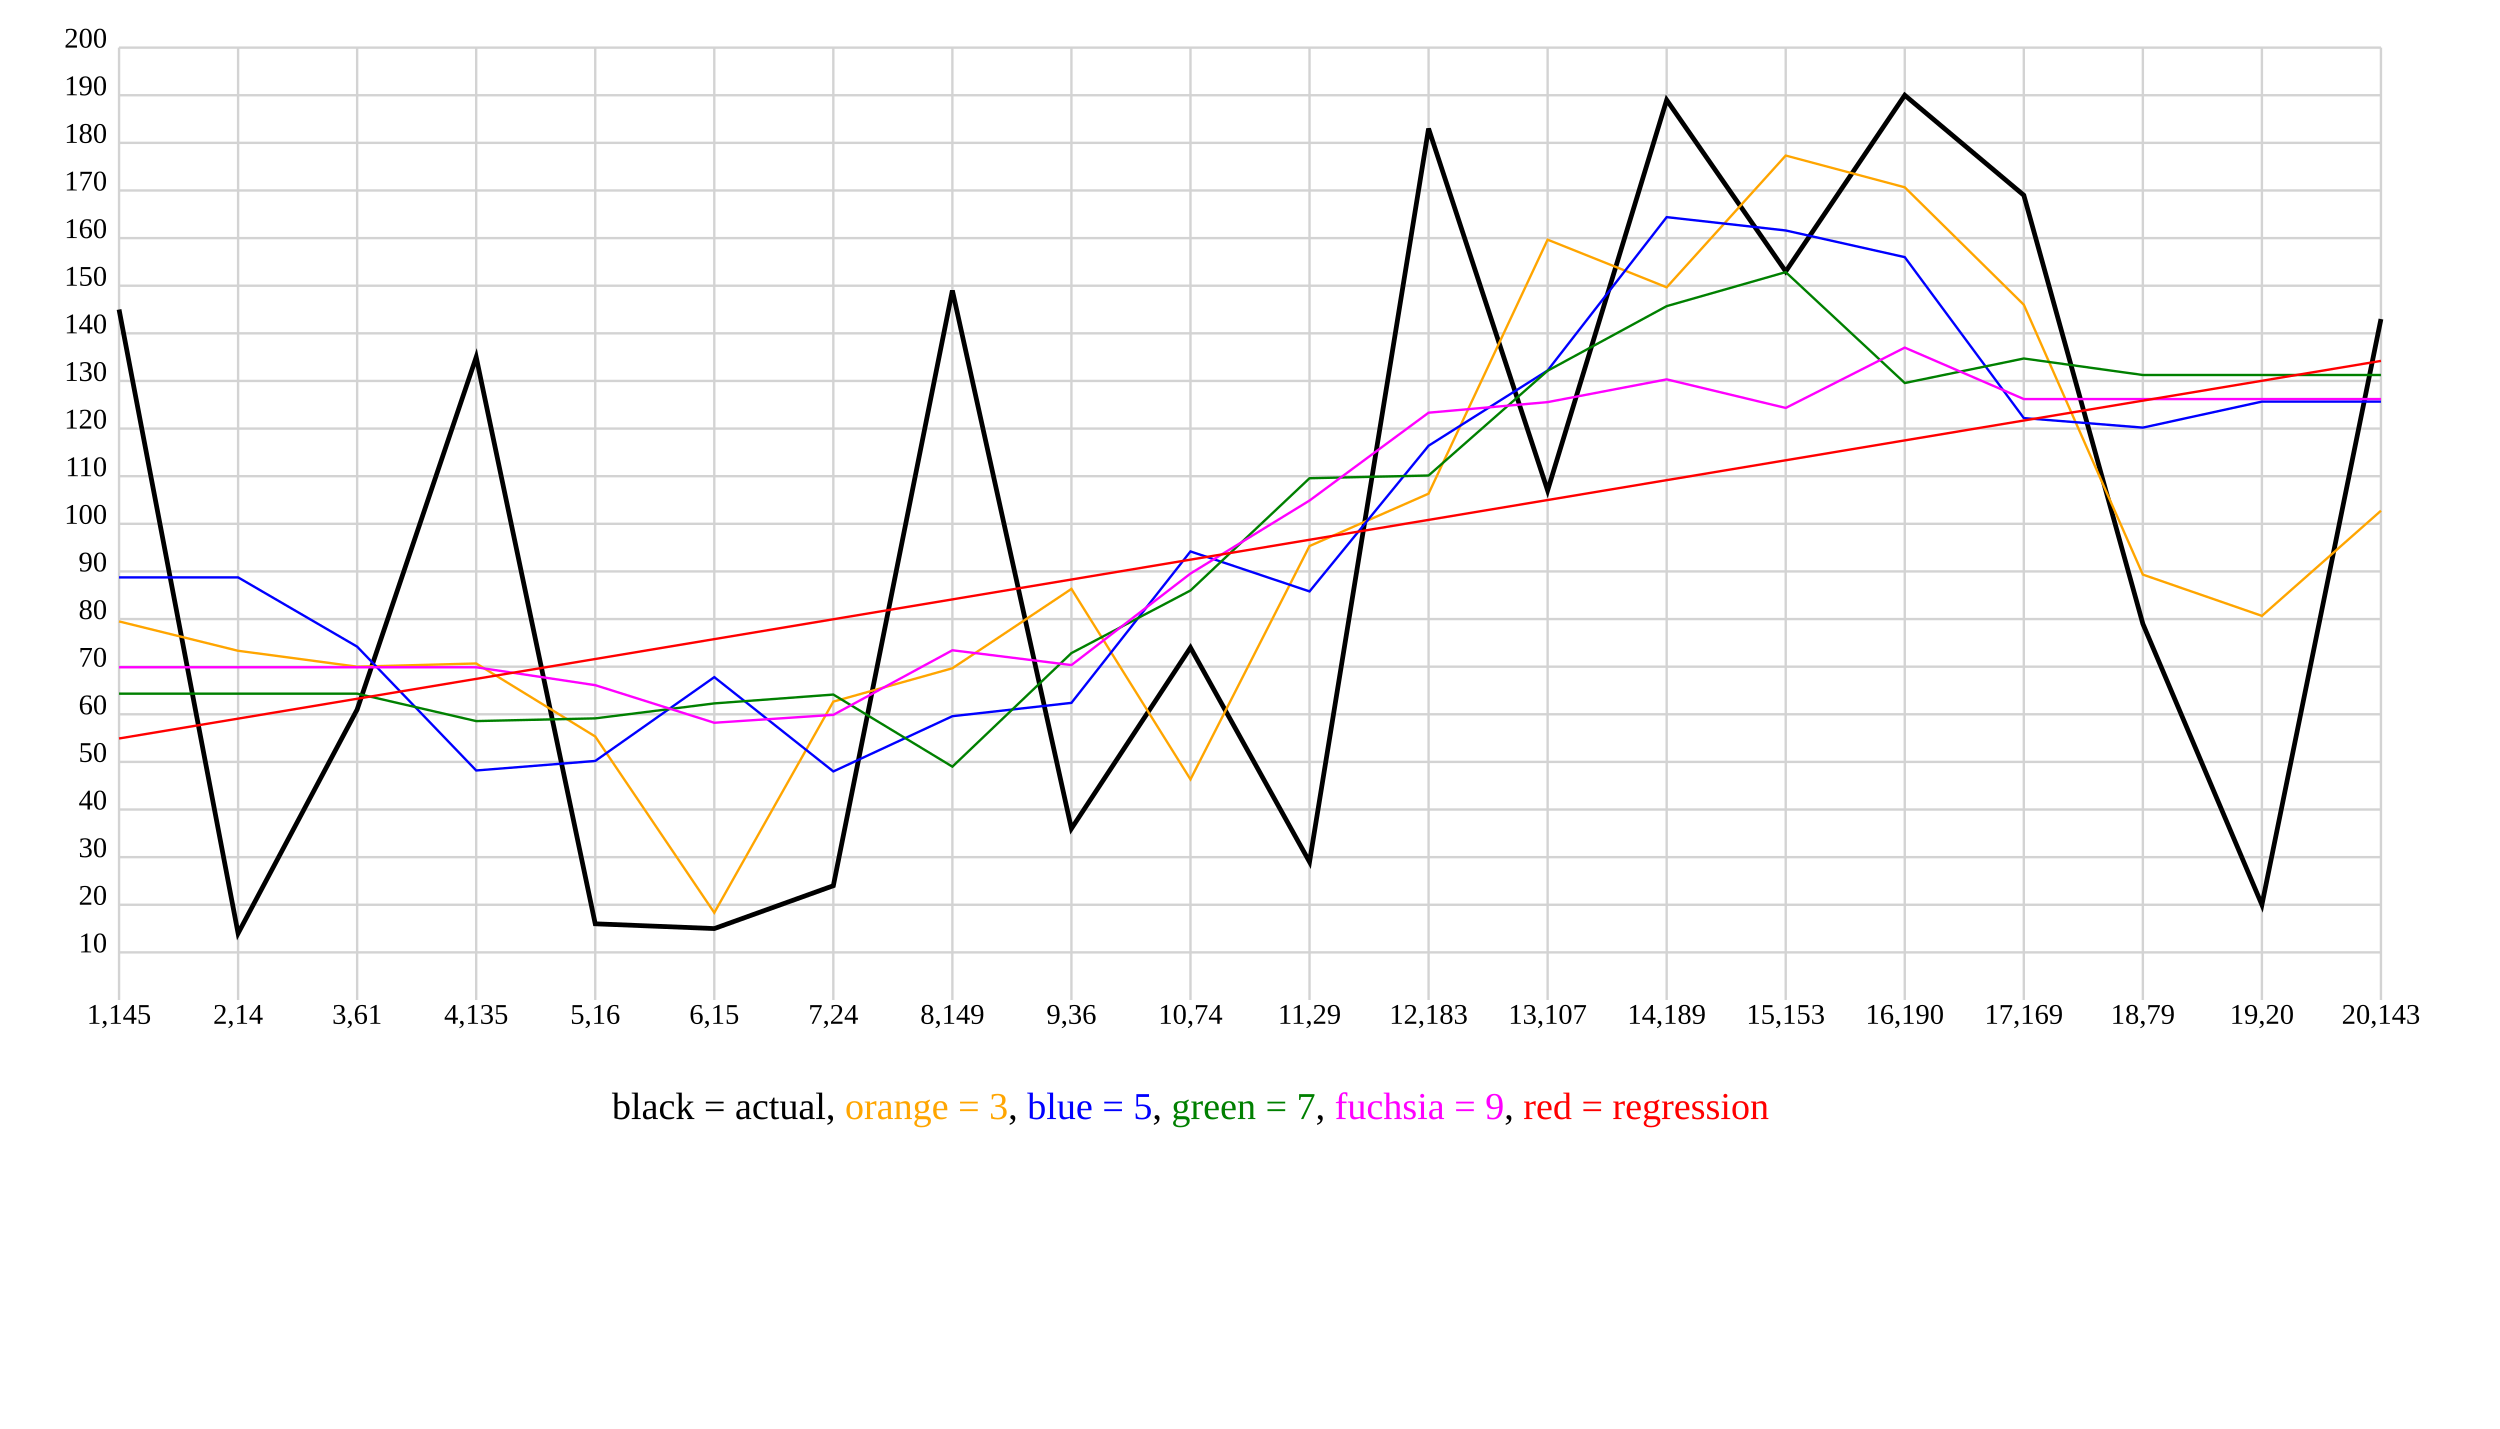
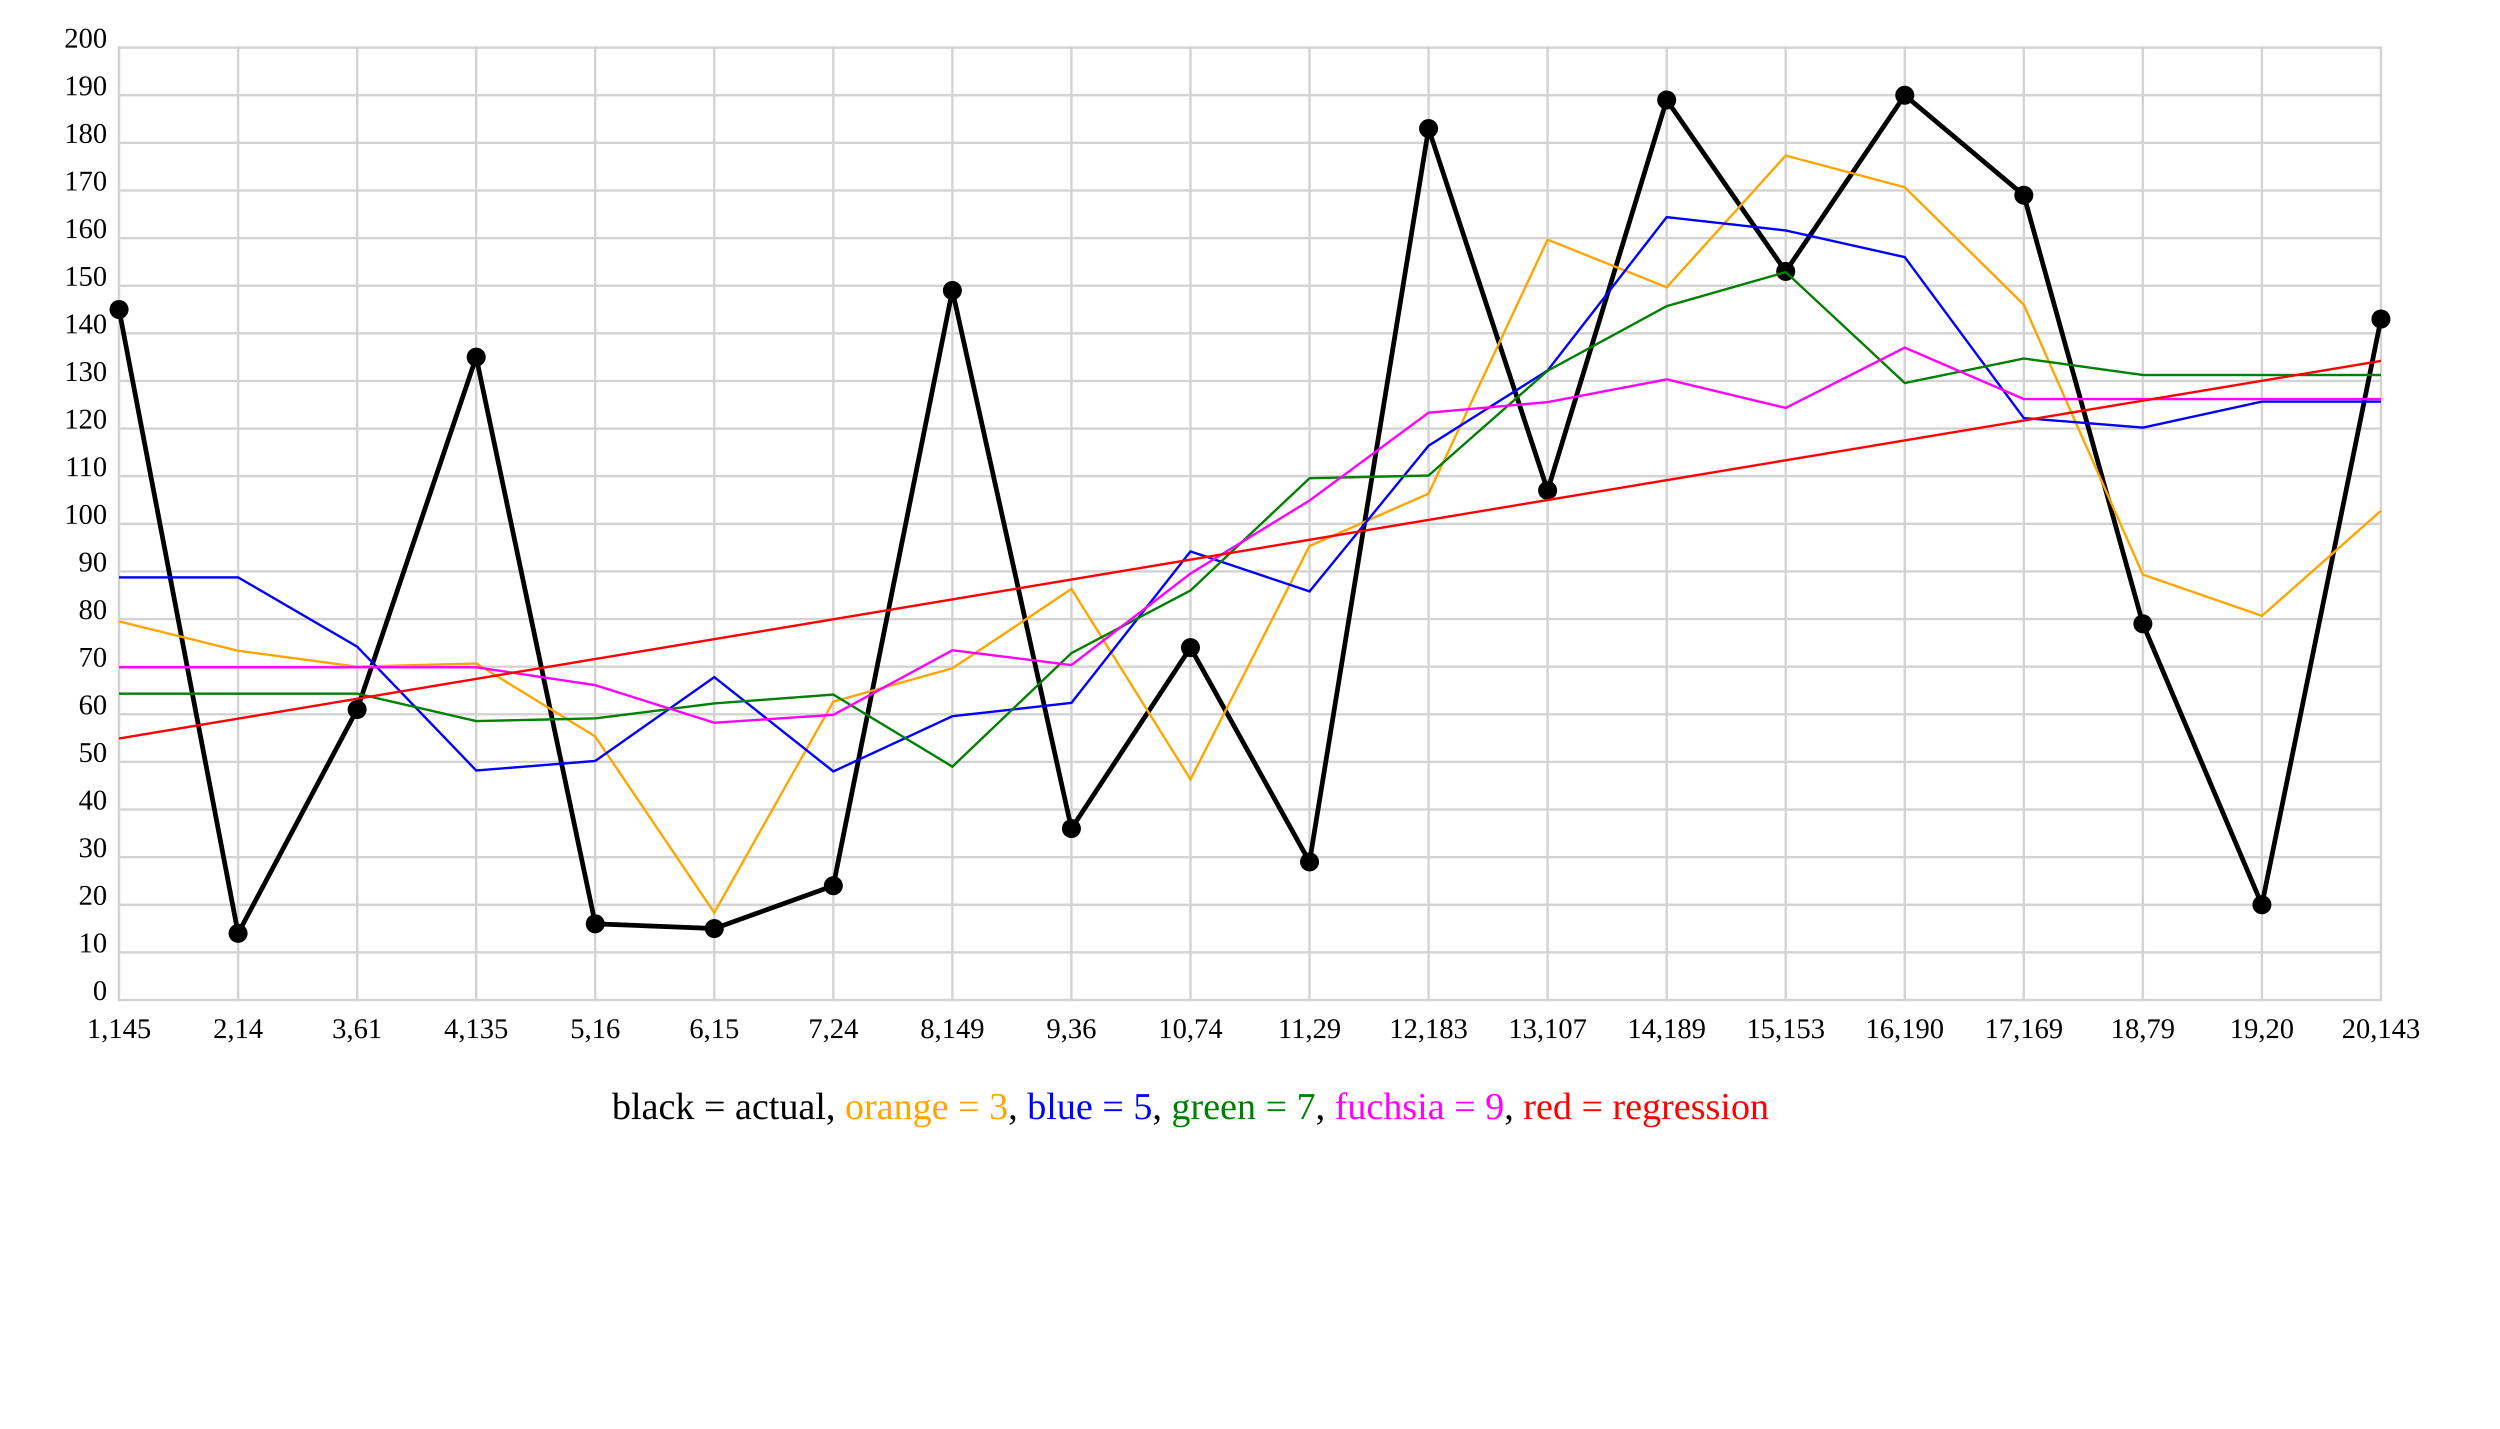
<svg xmlns="http://www.w3.org/2000/svg" viewBox="0 -210 525 300">
  <style type="text/css">
                
                .regression {
                    stroke: red;
                    stroke-width: 0.5;
                }</style>
  <g>
-     <line x1="25" y1="-10" x2="500" y2="-10" stroke="lightgray" stroke-width=".5" />
+     <line x1="25" y1="-0" x2="500" y2="-0" stroke="lightgray" stroke-width=".5" stroke-linecap="square" />
+     <text x="22.5" y="-0" text-anchor="end" font-size="6" alignment-baseline="central">0</text>
+     <line x1="25" y1="-10" x2="500" y2="-10" stroke="lightgray" stroke-width=".5" stroke-linecap="square" />
    <text x="22.5" y="-10" text-anchor="end" font-size="6" alignment-baseline="central">10</text>
-     <line x1="25" y1="-20" x2="500" y2="-20" stroke="lightgray" stroke-width=".5" />
+     <line x1="25" y1="-20" x2="500" y2="-20" stroke="lightgray" stroke-width=".5" stroke-linecap="square" />
    <text x="22.5" y="-20" text-anchor="end" font-size="6" alignment-baseline="central">20</text>
-     <line x1="25" y1="-30" x2="500" y2="-30" stroke="lightgray" stroke-width=".5" />
+     <line x1="25" y1="-30" x2="500" y2="-30" stroke="lightgray" stroke-width=".5" stroke-linecap="square" />
    <text x="22.5" y="-30" text-anchor="end" font-size="6" alignment-baseline="central">30</text>
-     <line x1="25" y1="-40" x2="500" y2="-40" stroke="lightgray" stroke-width=".5" />
+     <line x1="25" y1="-40" x2="500" y2="-40" stroke="lightgray" stroke-width=".5" stroke-linecap="square" />
    <text x="22.5" y="-40" text-anchor="end" font-size="6" alignment-baseline="central">40</text>
-     <line x1="25" y1="-50" x2="500" y2="-50" stroke="lightgray" stroke-width=".5" />
+     <line x1="25" y1="-50" x2="500" y2="-50" stroke="lightgray" stroke-width=".5" stroke-linecap="square" />
    <text x="22.5" y="-50" text-anchor="end" font-size="6" alignment-baseline="central">50</text>
-     <line x1="25" y1="-60" x2="500" y2="-60" stroke="lightgray" stroke-width=".5" />
+     <line x1="25" y1="-60" x2="500" y2="-60" stroke="lightgray" stroke-width=".5" stroke-linecap="square" />
    <text x="22.5" y="-60" text-anchor="end" font-size="6" alignment-baseline="central">60</text>
-     <line x1="25" y1="-70" x2="500" y2="-70" stroke="lightgray" stroke-width=".5" />
+     <line x1="25" y1="-70" x2="500" y2="-70" stroke="lightgray" stroke-width=".5" stroke-linecap="square" />
    <text x="22.5" y="-70" text-anchor="end" font-size="6" alignment-baseline="central">70</text>
-     <line x1="25" y1="-80" x2="500" y2="-80" stroke="lightgray" stroke-width=".5" />
+     <line x1="25" y1="-80" x2="500" y2="-80" stroke="lightgray" stroke-width=".5" stroke-linecap="square" />
    <text x="22.5" y="-80" text-anchor="end" font-size="6" alignment-baseline="central">80</text>
-     <line x1="25" y1="-90" x2="500" y2="-90" stroke="lightgray" stroke-width=".5" />
+     <line x1="25" y1="-90" x2="500" y2="-90" stroke="lightgray" stroke-width=".5" stroke-linecap="square" />
    <text x="22.5" y="-90" text-anchor="end" font-size="6" alignment-baseline="central">90</text>
-     <line x1="25" y1="-100" x2="500" y2="-100" stroke="lightgray" stroke-width=".5" />
+     <line x1="25" y1="-100" x2="500" y2="-100" stroke="lightgray" stroke-width=".5" stroke-linecap="square" />
    <text x="22.5" y="-100" text-anchor="end" font-size="6" alignment-baseline="central">100</text>
-     <line x1="25" y1="-110" x2="500" y2="-110" stroke="lightgray" stroke-width=".5" />
+     <line x1="25" y1="-110" x2="500" y2="-110" stroke="lightgray" stroke-width=".5" stroke-linecap="square" />
    <text x="22.5" y="-110" text-anchor="end" font-size="6" alignment-baseline="central">110</text>
-     <line x1="25" y1="-120" x2="500" y2="-120" stroke="lightgray" stroke-width=".5" />
+     <line x1="25" y1="-120" x2="500" y2="-120" stroke="lightgray" stroke-width=".5" stroke-linecap="square" />
    <text x="22.5" y="-120" text-anchor="end" font-size="6" alignment-baseline="central">120</text>
-     <line x1="25" y1="-130" x2="500" y2="-130" stroke="lightgray" stroke-width=".5" />
+     <line x1="25" y1="-130" x2="500" y2="-130" stroke="lightgray" stroke-width=".5" stroke-linecap="square" />
    <text x="22.5" y="-130" text-anchor="end" font-size="6" alignment-baseline="central">130</text>
-     <line x1="25" y1="-140" x2="500" y2="-140" stroke="lightgray" stroke-width=".5" />
+     <line x1="25" y1="-140" x2="500" y2="-140" stroke="lightgray" stroke-width=".5" stroke-linecap="square" />
    <text x="22.5" y="-140" text-anchor="end" font-size="6" alignment-baseline="central">140</text>
-     <line x1="25" y1="-150" x2="500" y2="-150" stroke="lightgray" stroke-width=".5" />
+     <line x1="25" y1="-150" x2="500" y2="-150" stroke="lightgray" stroke-width=".5" stroke-linecap="square" />
    <text x="22.5" y="-150" text-anchor="end" font-size="6" alignment-baseline="central">150</text>
-     <line x1="25" y1="-160" x2="500" y2="-160" stroke="lightgray" stroke-width=".5" />
+     <line x1="25" y1="-160" x2="500" y2="-160" stroke="lightgray" stroke-width=".5" stroke-linecap="square" />
    <text x="22.5" y="-160" text-anchor="end" font-size="6" alignment-baseline="central">160</text>
-     <line x1="25" y1="-170" x2="500" y2="-170" stroke="lightgray" stroke-width=".5" />
+     <line x1="25" y1="-170" x2="500" y2="-170" stroke="lightgray" stroke-width=".5" stroke-linecap="square" />
    <text x="22.5" y="-170" text-anchor="end" font-size="6" alignment-baseline="central">170</text>
-     <line x1="25" y1="-180" x2="500" y2="-180" stroke="lightgray" stroke-width=".5" />
+     <line x1="25" y1="-180" x2="500" y2="-180" stroke="lightgray" stroke-width=".5" stroke-linecap="square" />
    <text x="22.5" y="-180" text-anchor="end" font-size="6" alignment-baseline="central">180</text>
-     <line x1="25" y1="-190" x2="500" y2="-190" stroke="lightgray" stroke-width=".5" />
+     <line x1="25" y1="-190" x2="500" y2="-190" stroke="lightgray" stroke-width=".5" stroke-linecap="square" />
    <text x="22.5" y="-190" text-anchor="end" font-size="6" alignment-baseline="central">190</text>
-     <line x1="25" y1="-200" x2="500" y2="-200" stroke="lightgray" stroke-width=".5" />
+     <line x1="25" y1="-200" x2="500" y2="-200" stroke="lightgray" stroke-width=".5" stroke-linecap="square" />
    <text x="22.5" y="-200" text-anchor="end" font-size="6" alignment-baseline="central">200</text>
-     <line x1="25" y1="0" x2="25" y2="-200" stroke="lightgray" stroke-width=".5" />
-     <text x="25" y="5" font-size="6" text-anchor="middle">1,145</text>
-     <line x1="50" y1="0" x2="50" y2="-200" stroke="lightgray" stroke-width=".5" />
-     <text x="50" y="5" font-size="6" text-anchor="middle">2,14</text>
-     <line x1="75" y1="0" x2="75" y2="-200" stroke="lightgray" stroke-width=".5" />
-     <text x="75" y="5" font-size="6" text-anchor="middle">3,61</text>
-     <line x1="100" y1="0" x2="100" y2="-200" stroke="lightgray" stroke-width=".5" />
-     <text x="100" y="5" font-size="6" text-anchor="middle">4,135</text>
-     <line x1="125" y1="0" x2="125" y2="-200" stroke="lightgray" stroke-width=".5" />
-     <text x="125" y="5" font-size="6" text-anchor="middle">5,16</text>
-     <line x1="150" y1="0" x2="150" y2="-200" stroke="lightgray" stroke-width=".5" />
-     <text x="150" y="5" font-size="6" text-anchor="middle">6,15</text>
-     <line x1="175" y1="0" x2="175" y2="-200" stroke="lightgray" stroke-width=".5" />
-     <text x="175" y="5" font-size="6" text-anchor="middle">7,24</text>
-     <line x1="200" y1="0" x2="200" y2="-200" stroke="lightgray" stroke-width=".5" />
-     <text x="200" y="5" font-size="6" text-anchor="middle">8,149</text>
-     <line x1="225" y1="0" x2="225" y2="-200" stroke="lightgray" stroke-width=".5" />
-     <text x="225" y="5" font-size="6" text-anchor="middle">9,36</text>
-     <line x1="250" y1="0" x2="250" y2="-200" stroke="lightgray" stroke-width=".5" />
-     <text x="250" y="5" font-size="6" text-anchor="middle">10,74</text>
-     <line x1="275" y1="0" x2="275" y2="-200" stroke="lightgray" stroke-width=".5" />
-     <text x="275" y="5" font-size="6" text-anchor="middle">11,29</text>
-     <line x1="300" y1="0" x2="300" y2="-200" stroke="lightgray" stroke-width=".5" />
-     <text x="300" y="5" font-size="6" text-anchor="middle">12,183</text>
-     <line x1="325" y1="0" x2="325" y2="-200" stroke="lightgray" stroke-width=".5" />
-     <text x="325" y="5" font-size="6" text-anchor="middle">13,107</text>
-     <line x1="350" y1="0" x2="350" y2="-200" stroke="lightgray" stroke-width=".5" />
-     <text x="350" y="5" font-size="6" text-anchor="middle">14,189</text>
-     <line x1="375" y1="0" x2="375" y2="-200" stroke="lightgray" stroke-width=".5" />
-     <text x="375" y="5" font-size="6" text-anchor="middle">15,153</text>
-     <line x1="400" y1="0" x2="400" y2="-200" stroke="lightgray" stroke-width=".5" />
-     <text x="400" y="5" font-size="6" text-anchor="middle">16,190</text>
-     <line x1="425" y1="0" x2="425" y2="-200" stroke="lightgray" stroke-width=".5" />
-     <text x="425" y="5" font-size="6" text-anchor="middle">17,169</text>
-     <line x1="450" y1="0" x2="450" y2="-200" stroke="lightgray" stroke-width=".5" />
-     <text x="450" y="5" font-size="6" text-anchor="middle">18,79</text>
-     <line x1="475" y1="0" x2="475" y2="-200" stroke="lightgray" stroke-width=".5" />
-     <text x="475" y="5" font-size="6" text-anchor="middle">19,20</text>
-     <line x1="500" y1="0" x2="500" y2="-200" stroke="lightgray" stroke-width=".5" />
-     <text x="500" y="5" font-size="6" text-anchor="middle">20,143</text>
+     <line x1="25" y1="0" x2="25" y2="-200" stroke="lightgray" stroke-width=".5" stroke-linecap="square" />
+     <text x="25" y="8" font-size="6" text-anchor="middle">1,145</text>
+     <line x1="50" y1="0" x2="50" y2="-200" stroke="lightgray" stroke-width=".5" stroke-linecap="square" />
+     <text x="50" y="8" font-size="6" text-anchor="middle">2,14</text>
+     <line x1="75" y1="0" x2="75" y2="-200" stroke="lightgray" stroke-width=".5" stroke-linecap="square" />
+     <text x="75" y="8" font-size="6" text-anchor="middle">3,61</text>
+     <line x1="100" y1="0" x2="100" y2="-200" stroke="lightgray" stroke-width=".5" stroke-linecap="square" />
+     <text x="100" y="8" font-size="6" text-anchor="middle">4,135</text>
+     <line x1="125" y1="0" x2="125" y2="-200" stroke="lightgray" stroke-width=".5" stroke-linecap="square" />
+     <text x="125" y="8" font-size="6" text-anchor="middle">5,16</text>
+     <line x1="150" y1="0" x2="150" y2="-200" stroke="lightgray" stroke-width=".5" stroke-linecap="square" />
+     <text x="150" y="8" font-size="6" text-anchor="middle">6,15</text>
+     <line x1="175" y1="0" x2="175" y2="-200" stroke="lightgray" stroke-width=".5" stroke-linecap="square" />
+     <text x="175" y="8" font-size="6" text-anchor="middle">7,24</text>
+     <line x1="200" y1="0" x2="200" y2="-200" stroke="lightgray" stroke-width=".5" stroke-linecap="square" />
+     <text x="200" y="8" font-size="6" text-anchor="middle">8,149</text>
+     <line x1="225" y1="0" x2="225" y2="-200" stroke="lightgray" stroke-width=".5" stroke-linecap="square" />
+     <text x="225" y="8" font-size="6" text-anchor="middle">9,36</text>
+     <line x1="250" y1="0" x2="250" y2="-200" stroke="lightgray" stroke-width=".5" stroke-linecap="square" />
+     <text x="250" y="8" font-size="6" text-anchor="middle">10,74</text>
+     <line x1="275" y1="0" x2="275" y2="-200" stroke="lightgray" stroke-width=".5" stroke-linecap="square" />
+     <text x="275" y="8" font-size="6" text-anchor="middle">11,29</text>
+     <line x1="300" y1="0" x2="300" y2="-200" stroke="lightgray" stroke-width=".5" stroke-linecap="square" />
+     <text x="300" y="8" font-size="6" text-anchor="middle">12,183</text>
+     <line x1="325" y1="0" x2="325" y2="-200" stroke="lightgray" stroke-width=".5" stroke-linecap="square" />
+     <text x="325" y="8" font-size="6" text-anchor="middle">13,107</text>
+     <line x1="350" y1="0" x2="350" y2="-200" stroke="lightgray" stroke-width=".5" stroke-linecap="square" />
+     <text x="350" y="8" font-size="6" text-anchor="middle">14,189</text>
+     <line x1="375" y1="0" x2="375" y2="-200" stroke="lightgray" stroke-width=".5" stroke-linecap="square" />
+     <text x="375" y="8" font-size="6" text-anchor="middle">15,153</text>
+     <line x1="400" y1="0" x2="400" y2="-200" stroke="lightgray" stroke-width=".5" stroke-linecap="square" />
+     <text x="400" y="8" font-size="6" text-anchor="middle">16,190</text>
+     <line x1="425" y1="0" x2="425" y2="-200" stroke="lightgray" stroke-width=".5" stroke-linecap="square" />
+     <text x="425" y="8" font-size="6" text-anchor="middle">17,169</text>
+     <line x1="450" y1="0" x2="450" y2="-200" stroke="lightgray" stroke-width=".5" stroke-linecap="square" />
+     <text x="450" y="8" font-size="6" text-anchor="middle">18,79</text>
+     <line x1="475" y1="0" x2="475" y2="-200" stroke="lightgray" stroke-width=".5" stroke-linecap="square" />
+     <text x="475" y="8" font-size="6" text-anchor="middle">19,20</text>
+     <line x1="500" y1="0" x2="500" y2="-200" stroke="lightgray" stroke-width=".5" stroke-linecap="square" />
+     <text x="500" y="8" font-size="6" text-anchor="middle">20,143</text>
    <polyline points="25,-145 50,-14 75,-61 100,-135 125,-16 150,-15 175,-24 200,-149 225,-36 250,-74 275,-29 300,-183 325,-107 350,-189 375,-153 400,-190 425,-169 450,-79 475,-20 500,-143" stroke="black" stroke-width="1" fill="none" />
    <polyline points="25,-79.5 50,-73.333 75,-70 100,-70.667 125,-55.333 150,-18.333 175,-62.667 200,-69.667 225,-86.333 250,-46.333 275,-95.333 300,-106.333 325,-159.667 350,-149.667 375,-177.333 400,-170.667 425,-146 450,-89.333 475,-80.667 500,-102.75" stroke="orange" stroke-width=".5" fill="none" />
+     <circle cx="25" cy="-145" r="2" fill="black" />
+     <circle cx="50" cy="-14" r="2" fill="black" />
+     <circle cx="75" cy="-61" r="2" fill="black" />
+     <circle cx="100" cy="-135" r="2" fill="black" />
+     <circle cx="125" cy="-16" r="2" fill="black" />
+     <circle cx="150" cy="-15" r="2" fill="black" />
+     <circle cx="175" cy="-24" r="2" fill="black" />
+     <circle cx="200" cy="-149" r="2" fill="black" />
+     <circle cx="225" cy="-36" r="2" fill="black" />
+     <circle cx="250" cy="-74" r="2" fill="black" />
+     <circle cx="275" cy="-29" r="2" fill="black" />
+     <circle cx="300" cy="-183" r="2" fill="black" />
+     <circle cx="325" cy="-107" r="2" fill="black" />
+     <circle cx="350" cy="-189" r="2" fill="black" />
+     <circle cx="375" cy="-153" r="2" fill="black" />
+     <circle cx="400" cy="-190" r="2" fill="black" />
+     <circle cx="425" cy="-169" r="2" fill="black" />
+     <circle cx="450" cy="-79" r="2" fill="black" />
+     <circle cx="475" cy="-20" r="2" fill="black" />
+     <circle cx="500" cy="-143" r="2" fill="black" />
    <polyline points="25,-88.75 50,-88.75 75,-74.2 100,-48.2 125,-50.2 150,-67.8 175,-48 200,-59.6 225,-62.4 250,-94.2 275,-85.8 300,-116.4 325,-132.2 350,-164.4 375,-161.6 400,-156 425,-122.2 450,-120.2 475,-125.667 500,-125.667" stroke="blue" stroke-width=".5" fill="none" />
    <polyline points="25,-64.333 50,-64.333 75,-64.333 100,-58.571 125,-59.143 150,-62.286 175,-64.143 200,-49 225,-72.857 250,-86 275,-109.571 300,-110.143 325,-132.143 350,-145.714 375,-152.857 400,-129.571 425,-134.714 450,-131.25 475,-131.25 500,-131.25" stroke="green" stroke-width=".5" fill="none" />
    <polyline points="25,-69.875 50,-69.875 75,-69.875 100,-69.875 125,-66.111 150,-58.222 175,-59.889 200,-73.444 225,-70.333 250,-89.556 275,-104.889 300,-123.333 325,-125.556 350,-130.333 375,-124.333 400,-137 425,-126.2 450,-126.2 475,-126.2 500,-126.2" stroke="fuchsia" stroke-width=".5" fill="none" />
    <g>
      <line x1="25" y1="-54.921" x2="500" y2="-134.214" class="regression" />
    </g>
    <text x="250" y="25" text-anchor="middle" font-size="8">black = actual, <tspan fill="orange">orange = 3</tspan>, <tspan fill="blue">blue = 5</tspan>, <tspan fill="green">green = 7</tspan>, <tspan fill="fuchsia">fuchsia = 9</tspan>, <tspan fill="red">red =
                        regression</tspan>
    </text>
  </g>
</svg>
